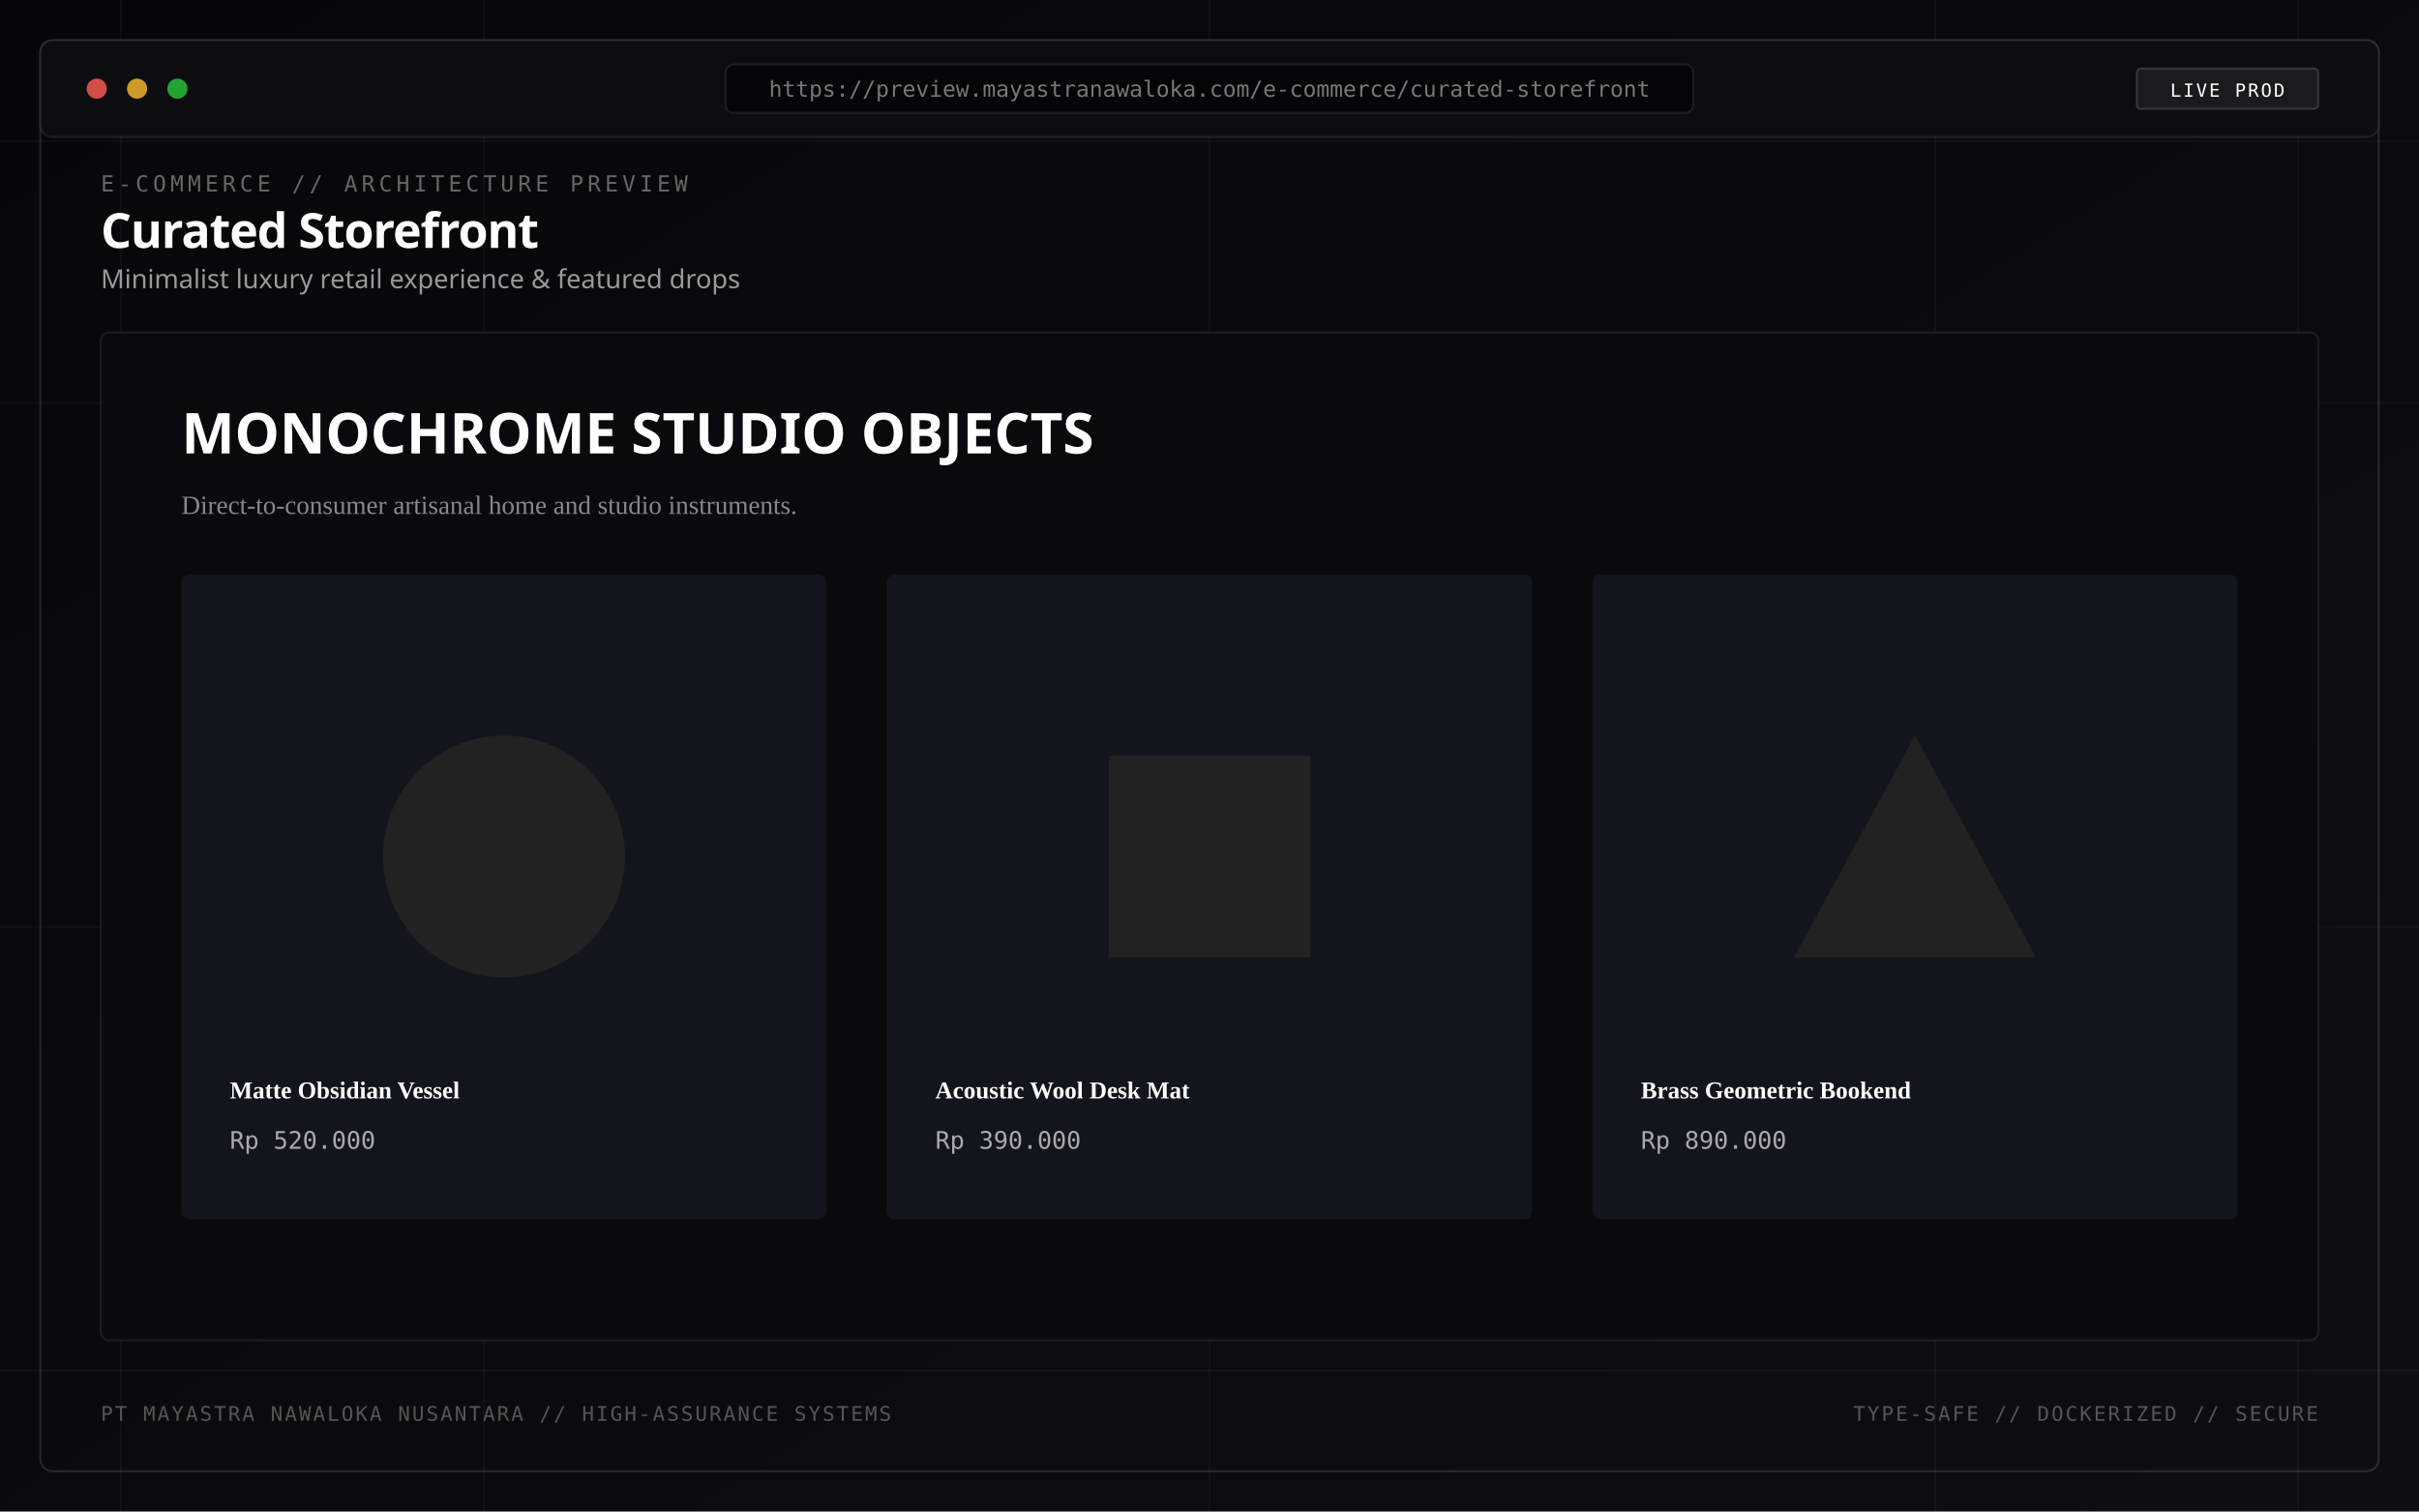
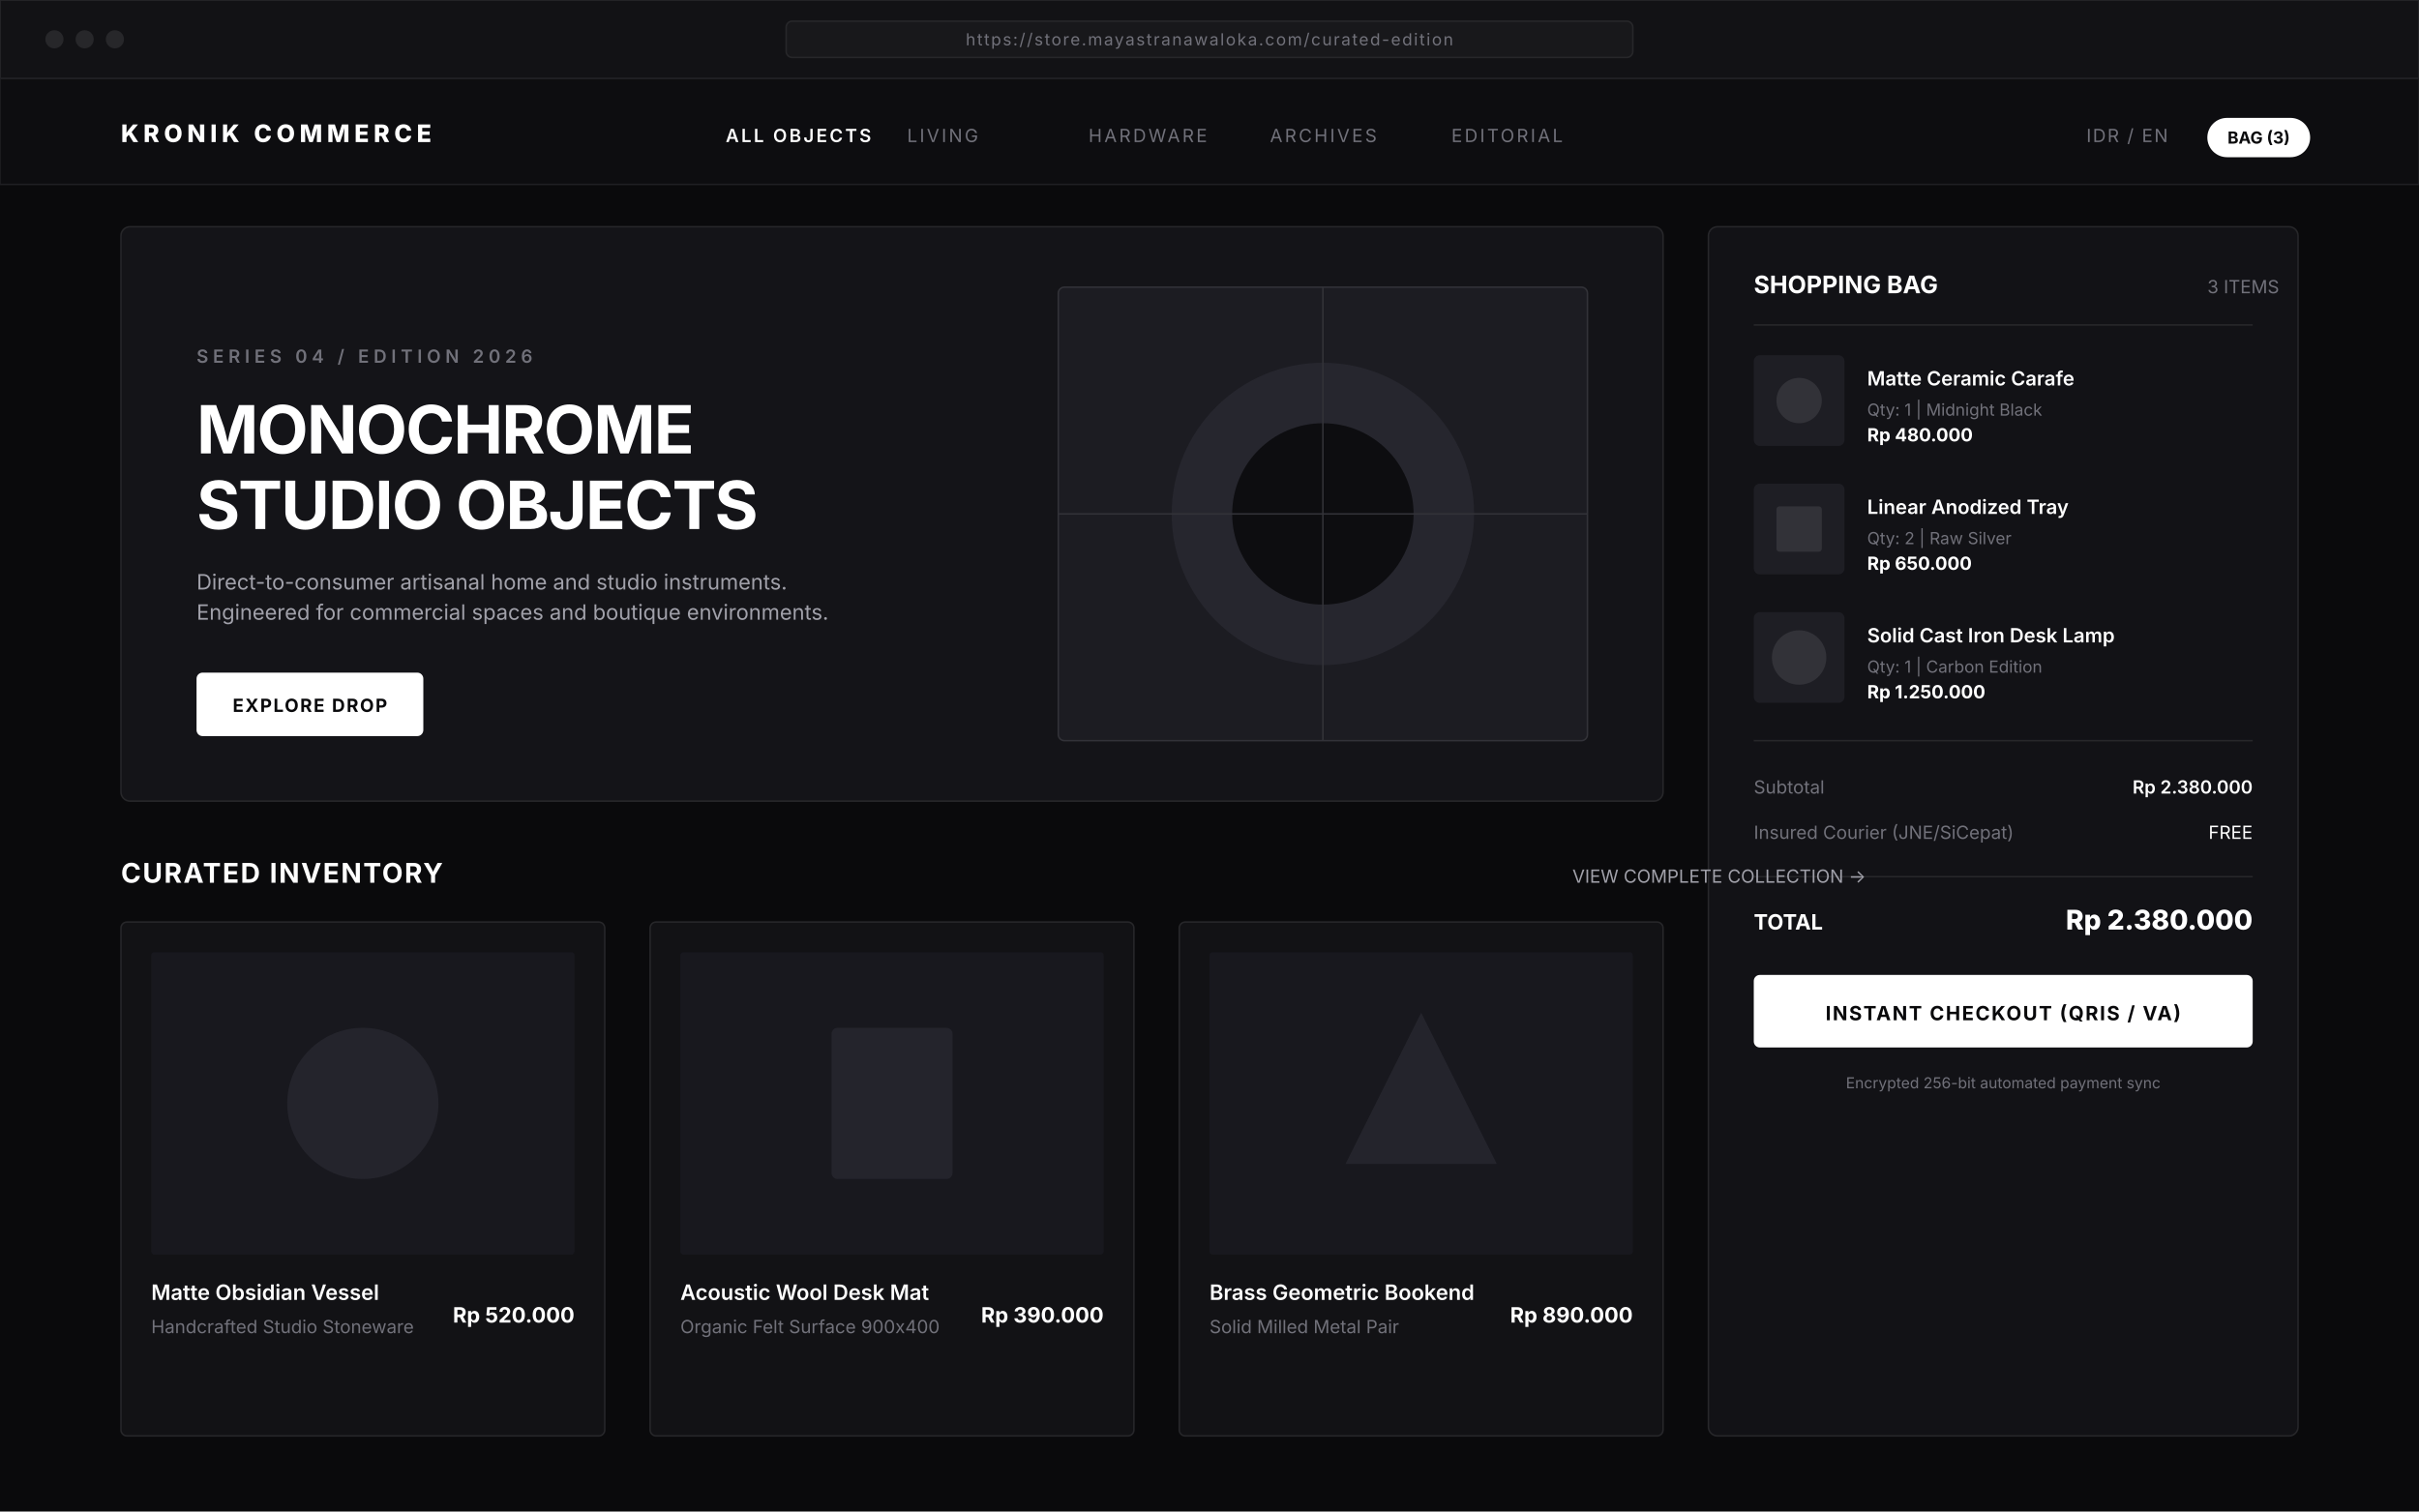
- <svg xmlns="http://www.w3.org/2000/svg" viewBox="0 0 1200 750" width="100%" height="100%">
-   <defs>
-     <linearGradient id="bgGrad" x1="0%" y1="0%" x2="100%" y2="100%">
-       <stop offset="0%" stop-color="#070709" />
-       <stop offset="100%" stop-color="#0e0e12" />
-     </linearGradient>
-     <linearGradient id="accentLine" x1="0%" y1="0%" x2="100%" y2="0%">
-       <stop offset="0%" stop-color="#ffffff" stop-opacity="0.8" />
-       <stop offset="50%" stop-color="#ffffff" stop-opacity="0.3" />
-       <stop offset="100%" stop-color="#ffffff" stop-opacity="0.05" />
-     </linearGradient>
-   </defs>
-   <rect width="1200" height="750" fill="url(#bgGrad)" />
-   <g stroke="rgba(255,255,255,0.03)" stroke-width="1">
-     <line x1="60" y1="0" x2="60" y2="750" />
-     <line x1="240" y1="0" x2="240" y2="750" />
-     <line x1="600" y1="0" x2="600" y2="750" />
-     <line x1="960" y1="0" x2="960" y2="750" />
-     <line x1="1140" y1="0" x2="1140" y2="750" />
-     <line x1="0" y1="70" x2="1200" y2="70" />
-     <line x1="0" y1="200" x2="1200" y2="200" />
-     <line x1="0" y1="460" x2="1200" y2="460" />
-     <line x1="0" y1="680" x2="1200" y2="680" />
+ <svg xmlns="http://www.w3.org/2000/svg" viewBox="0 0 1600 1000" width="1600" height="1000" fill="none">
+   <rect width="1600" height="1000" fill="#0a0a0c" />
+   <rect width="1600" height="52" fill="#121215" stroke="#27272a" stroke-width="1" />
+   <circle cx="36" cy="26" r="6" fill="#27272a" />
+   <circle cx="56" cy="26" r="6" fill="#27272a" />
+   <circle cx="76" cy="26" r="6" fill="#27272a" />
+   <rect x="520" y="14" width="560" height="24" rx="4" fill="#18181b" stroke="#27272a" stroke-width="1" />
+   <text x="800" y="30" fill="#71717a" font-family="-apple-system, BlinkMacSystemFont, sans-serif" font-size="11" text-anchor="middle" letter-spacing="1">https://store.mayastranawaloka.com/curated-edition</text>
+   <rect y="52" width="1600" height="70" fill="#0d0d10" stroke="#1f1f23" stroke-width="1" />
+   <text x="80" y="94" fill="#ffffff" font-family="-apple-system, BlinkMacSystemFont, sans-serif" font-size="16" font-weight="800" letter-spacing="3">KRONIK COMMERCE</text>
+   <g transform="translate(480, 94)">
+     <text x="0" y="0" fill="#ffffff" font-family="-apple-system, BlinkMacSystemFont, sans-serif" font-size="12" font-weight="600" letter-spacing="1.5">ALL OBJECTS</text>
+     <text x="120" y="0" fill="#71717a" font-family="-apple-system, BlinkMacSystemFont, sans-serif" font-size="12" letter-spacing="1.5">LIVING</text>
+     <text x="240" y="0" fill="#71717a" font-family="-apple-system, BlinkMacSystemFont, sans-serif" font-size="12" letter-spacing="1.5">HARDWARE</text>
+     <text x="360" y="0" fill="#71717a" font-family="-apple-system, BlinkMacSystemFont, sans-serif" font-size="12" letter-spacing="1.5">ARCHIVES</text>
+     <text x="480" y="0" fill="#71717a" font-family="-apple-system, BlinkMacSystemFont, sans-serif" font-size="12" letter-spacing="1.5">EDITORIAL</text>
  </g>
-   <rect x="20" y="20" width="1160" height="710" rx="6" fill="none" stroke="rgba(255,255,255,0.12)" stroke-width="1" />
-   <rect x="20" y="20" width="1160" height="48" rx="6" fill="#0d0d11" stroke="rgba(255,255,255,0.08)" stroke-width="1" />
-   <circle cx="48" cy="44" r="5" fill="#ff5f56" opacity="0.8" />
-   <circle cx="68" cy="44" r="5" fill="#ffbd2e" opacity="0.8" />
-   <circle cx="88" cy="44" r="5" fill="#27c93f" opacity="0.8" />
-   <rect x="360" y="32" width="480" height="24" rx="4" fill="#050507" stroke="rgba(255,255,255,0.08)" stroke-width="1" />
-   <text x="600" y="48" fill="#777777" font-family="monospace" font-size="11" text-anchor="middle">https://preview.mayastranawaloka.com/e-commerce/curated-storefront</text>
-   <rect x="1060" y="34" width="90" height="20" rx="2" fill="rgba(255,255,255,0.06)" stroke="rgba(255,255,255,0.15)" stroke-width="1" />
-   <text x="1105" y="48" fill="#ffffff" font-family="monospace" font-size="9" text-anchor="middle" letter-spacing="1">LIVE PROD</text>
-   <g transform="translate(50, 95)">
-     <text x="0" y="0" fill="#666666" font-family="monospace" font-size="11" letter-spacing="2">E-COMMERCE // ARCHITECTURE PREVIEW</text>
-     <text x="0" y="28" fill="#ffffff" font-family="'Space Grotesk', sans-serif" font-weight="700" font-size="24" letter-spacing="-0.5">Curated Storefront</text>
-     <text x="0" y="48" fill="#999999" font-family="'Space Grotesk', sans-serif" font-size="13">Minimalist luxury retail experience &amp; featured drops</text>
+   <g transform="translate(1380, 94)">
+     <text x="0" y="0" fill="#71717a" font-family="-apple-system, BlinkMacSystemFont, sans-serif" font-size="12" letter-spacing="1">IDR / EN</text>
+     <rect x="80" y="-16" width="68" height="26" rx="13" fill="#ffffff" />
+     <text x="114" y="1" fill="#0a0a0c" font-family="-apple-system, BlinkMacSystemFont, sans-serif" font-size="11" font-weight="700" text-anchor="middle">BAG (3)</text>
  </g>
-   <g transform="translate(50, 165)">
-     <rect width="1100" height="500" rx="4" fill="#0a0a0e" stroke="rgba(255,255,255,0.08)" />
-     <text x="40" y="60" fill="#fff" font-family="sans-serif" font-size="28" font-weight="700">MONOCHROME STUDIO OBJECTS</text>
-     <text x="40" y="90" fill="#888" font-size="13">Direct-to-consumer artisanal home and studio instruments.</text>
-     <g transform="translate(40, 120)">
-       <rect width="320" height="320" rx="4" fill="#14141c" />
-       <circle cx="160" cy="140" r="60" fill="#222" />
-       <text x="24" y="260" fill="#fff" font-weight="600">Matte Obsidian Vessel</text>
-       <text x="24" y="285" fill="#aaa" font-family="monospace">Rp 520.000</text>
-     </g>
-     <g transform="translate(390, 120)">
-       <rect width="320" height="320" rx="4" fill="#14141c" />
-       <rect x="110" y="90" width="100" height="100" fill="#222" />
-       <text x="24" y="260" fill="#fff" font-weight="600">Acoustic Wool Desk Mat</text>
-       <text x="24" y="285" fill="#aaa" font-family="monospace">Rp 390.000</text>
-     </g>
-     <g transform="translate(740, 120)">
-       <rect width="320" height="320" rx="4" fill="#14141c" />
-       <polygon points="160,80 220,190 100,190" fill="#222" />
-       <text x="24" y="260" fill="#fff" font-weight="600">Brass Geometric Bookend</text>
-       <text x="24" y="285" fill="#aaa" font-family="monospace">Rp 890.000</text>
-     </g>
+   <g transform="translate(80, 150)">
+     <rect x="0" y="0" width="1020" height="380" rx="6" fill="#141418" stroke="#27272a" stroke-width="1" />
+     <rect x="620" y="40" width="350" height="300" rx="4" fill="#1c1c22" stroke="#323238" stroke-width="1" />
+     <circle cx="795" cy="190" r="100" fill="#26262e" />
+     <circle cx="795" cy="190" r="60" fill="#0d0d10" />
+     <line x1="620" y1="190" x2="970" y2="190" stroke="#323238" stroke-width="1" />
+     <line x1="795" y1="40" x2="795" y2="340" stroke="#323238" stroke-width="1" />
+     <text x="50" y="90" fill="#71717a" font-family="-apple-system, BlinkMacSystemFont, sans-serif" font-size="12" letter-spacing="3" font-weight="600">SERIES 04 / EDITION 2026</text>
+     <text x="50" y="150" fill="#ffffff" font-family="-apple-system, BlinkMacSystemFont, sans-serif" font-size="44" font-weight="700" letter-spacing="-1">MONOCHROME</text>
+     <text x="50" y="200" fill="#ffffff" font-family="-apple-system, BlinkMacSystemFont, sans-serif" font-size="44" font-weight="700" letter-spacing="-1">STUDIO OBJECTS</text>
+     <text x="50" y="240" fill="#a1a1aa" font-family="-apple-system, BlinkMacSystemFont, sans-serif" font-size="14">Direct-to-consumer artisanal home and studio instruments.</text>
+     <text x="50" y="260" fill="#a1a1aa" font-family="-apple-system, BlinkMacSystemFont, sans-serif" font-size="14">Engineered for commercial spaces and boutique environments.</text>
+     <rect x="50" y="295" width="150" height="42" rx="4" fill="#ffffff" />
+     <text x="125" y="321" fill="#0a0a0c" font-family="-apple-system, BlinkMacSystemFont, sans-serif" font-size="12" font-weight="700" letter-spacing="1" text-anchor="middle">EXPLORE DROP</text>
  </g>
-   <g transform="translate(50, 705)">
-     <text x="0" y="0" fill="#555555" font-family="monospace" font-size="10" letter-spacing="1">PT MAYASTRA NAWALOKA NUSANTARA // HIGH-ASSURANCE SYSTEMS</text>
-     <text x="1100" y="0" fill="#555555" font-family="monospace" font-size="10" text-anchor="end" letter-spacing="1">TYPE-SAFE // DOCKERIZED // SECURE</text>
+   <g transform="translate(1130, 150)">
+     <rect x="0" y="0" width="390" height="800" rx="6" fill="#121216" stroke="#27272a" stroke-width="1" />
+     <text x="30" y="44" fill="#ffffff" font-family="-apple-system, BlinkMacSystemFont, sans-serif" font-size="16" font-weight="700">SHOPPING BAG</text>
+     <text x="330" y="44" fill="#71717a" font-family="-apple-system, BlinkMacSystemFont, sans-serif" font-size="12">3 ITEMS</text>
+     <line x1="30" y1="65" x2="360" y2="65" stroke="#27272a" stroke-width="1" />
+     <rect x="30" y="85" width="60" height="60" rx="4" fill="#1e1e24" />
+     <circle cx="60" cy="115" r="15" fill="#323238" />
+     <text x="105" y="105" fill="#ffffff" font-family="-apple-system, BlinkMacSystemFont, sans-serif" font-size="13" font-weight="600">Matte Ceramic Carafe</text>
+     <text x="105" y="125" fill="#71717a" font-family="-apple-system, BlinkMacSystemFont, sans-serif" font-size="11">Qty: 1 | Midnight Black</text>
+     <text x="105" y="142" fill="#ffffff" font-family="-apple-system, BlinkMacSystemFont, sans-serif" font-size="12" font-weight="700">Rp 480.000</text>
+     <rect x="30" y="170" width="60" height="60" rx="4" fill="#1e1e24" />
+     <rect x="45" y="185" width="30" height="30" rx="2" fill="#323238" />
+     <text x="105" y="190" fill="#ffffff" font-family="-apple-system, BlinkMacSystemFont, sans-serif" font-size="13" font-weight="600">Linear Anodized Tray</text>
+     <text x="105" y="210" fill="#71717a" font-family="-apple-system, BlinkMacSystemFont, sans-serif" font-size="11">Qty: 2 | Raw Silver</text>
+     <text x="105" y="227" fill="#ffffff" font-family="-apple-system, BlinkMacSystemFont, sans-serif" font-size="12" font-weight="700">Rp 650.000</text>
+     <rect x="30" y="255" width="60" height="60" rx="4" fill="#1e1e24" />
+     <circle cx="60" cy="285" r="18" fill="#323238" />
+     <text x="105" y="275" fill="#ffffff" font-family="-apple-system, BlinkMacSystemFont, sans-serif" font-size="13" font-weight="600">Solid Cast Iron Desk Lamp</text>
+     <text x="105" y="295" fill="#71717a" font-family="-apple-system, BlinkMacSystemFont, sans-serif" font-size="11">Qty: 1 | Carbon Edition</text>
+     <text x="105" y="312" fill="#ffffff" font-family="-apple-system, BlinkMacSystemFont, sans-serif" font-size="12" font-weight="700">Rp 1.250.000</text>
+     <line x1="30" y1="340" x2="360" y2="340" stroke="#27272a" stroke-width="1" />
+     <text x="30" y="375" fill="#71717a" font-family="-apple-system, BlinkMacSystemFont, sans-serif" font-size="12">Subtotal</text>
+     <text x="360" y="375" fill="#ffffff" font-family="-apple-system, BlinkMacSystemFont, sans-serif" font-size="12" font-weight="600" text-anchor="end">Rp 2.380.000</text>
+     <text x="30" y="405" fill="#71717a" font-family="-apple-system, BlinkMacSystemFont, sans-serif" font-size="12">Insured Courier (JNE/SiCepat)</text>
+     <text x="360" y="405" fill="#ffffff" font-family="-apple-system, BlinkMacSystemFont, sans-serif" font-size="12" text-anchor="end">FREE</text>
+     <line x1="30" y1="430" x2="360" y2="430" stroke="#27272a" stroke-width="1" />
+     <text x="30" y="465" fill="#ffffff" font-family="-apple-system, BlinkMacSystemFont, sans-serif" font-size="14" font-weight="700">TOTAL</text>
+     <text x="360" y="465" fill="#ffffff" font-family="-apple-system, BlinkMacSystemFont, sans-serif" font-size="18" font-weight="800" text-anchor="end">Rp 2.380.000</text>
+     <rect x="30" y="495" width="330" height="48" rx="4" fill="#ffffff" />
+     <text x="195" y="525" fill="#09090b" font-family="-apple-system, BlinkMacSystemFont, sans-serif" font-size="13" font-weight="700" letter-spacing="1" text-anchor="middle">INSTANT CHECKOUT (QRIS / VA)</text>
+     <text x="195" y="570" fill="#71717a" font-family="-apple-system, BlinkMacSystemFont, sans-serif" font-size="10" text-anchor="middle">Encrypted 256-bit automated payment sync</text>
+   </g>
+   <g transform="translate(80, 560)">
+     <text x="0" y="24" fill="#ffffff" font-family="-apple-system, BlinkMacSystemFont, sans-serif" font-size="18" font-weight="700" letter-spacing="1">CURATED INVENTORY</text>
+     <text x="960" y="24" fill="#a1a1aa" font-family="-apple-system, BlinkMacSystemFont, sans-serif" font-size="12">VIEW COMPLETE COLLECTION →</text>
+     <rect x="0" y="50" width="320" height="340" rx="4" fill="#121215" stroke="#27272a" stroke-width="1" />
+     <rect x="20" y="70" width="280" height="200" rx="2" fill="#18181e" />
+     <circle cx="160" cy="170" r="50" fill="#24242c" />
+     <text x="20" y="300" fill="#ffffff" font-family="-apple-system, BlinkMacSystemFont, sans-serif" font-size="14" font-weight="600">Matte Obsidian Vessel</text>
+     <text x="20" y="322" fill="#71717a" font-family="-apple-system, BlinkMacSystemFont, sans-serif" font-size="12">Handcrafted Studio Stoneware</text>
+     <text x="300" y="315" fill="#ffffff" font-family="-apple-system, BlinkMacSystemFont, sans-serif" font-size="14" font-weight="700" text-anchor="end">Rp 520.000</text>
+     <rect x="350" y="50" width="320" height="340" rx="4" fill="#121215" stroke="#27272a" stroke-width="1" />
+     <rect x="370" y="70" width="280" height="200" rx="2" fill="#18181e" />
+     <rect x="470" y="120" width="80" height="100" rx="4" fill="#24242c" />
+     <text x="370" y="300" fill="#ffffff" font-family="-apple-system, BlinkMacSystemFont, sans-serif" font-size="14" font-weight="600">Acoustic Wool Desk Mat</text>
+     <text x="370" y="322" fill="#71717a" font-family="-apple-system, BlinkMacSystemFont, sans-serif" font-size="12">Organic Felt Surface 900x400</text>
+     <text x="650" y="315" fill="#ffffff" font-family="-apple-system, BlinkMacSystemFont, sans-serif" font-size="14" font-weight="700" text-anchor="end">Rp 390.000</text>
+     <rect x="700" y="50" width="320" height="340" rx="4" fill="#121215" stroke="#27272a" stroke-width="1" />
+     <rect x="720" y="70" width="280" height="200" rx="2" fill="#18181e" />
+     <polygon points="860,110 810,210 910,210" fill="#24242c" />
+     <text x="720" y="300" fill="#ffffff" font-family="-apple-system, BlinkMacSystemFont, sans-serif" font-size="14" font-weight="600">Brass Geometric Bookend</text>
+     <text x="720" y="322" fill="#71717a" font-family="-apple-system, BlinkMacSystemFont, sans-serif" font-size="12">Solid Milled Metal Pair</text>
+     <text x="1000" y="315" fill="#ffffff" font-family="-apple-system, BlinkMacSystemFont, sans-serif" font-size="14" font-weight="700" text-anchor="end">Rp 890.000</text>
  </g>
</svg>
